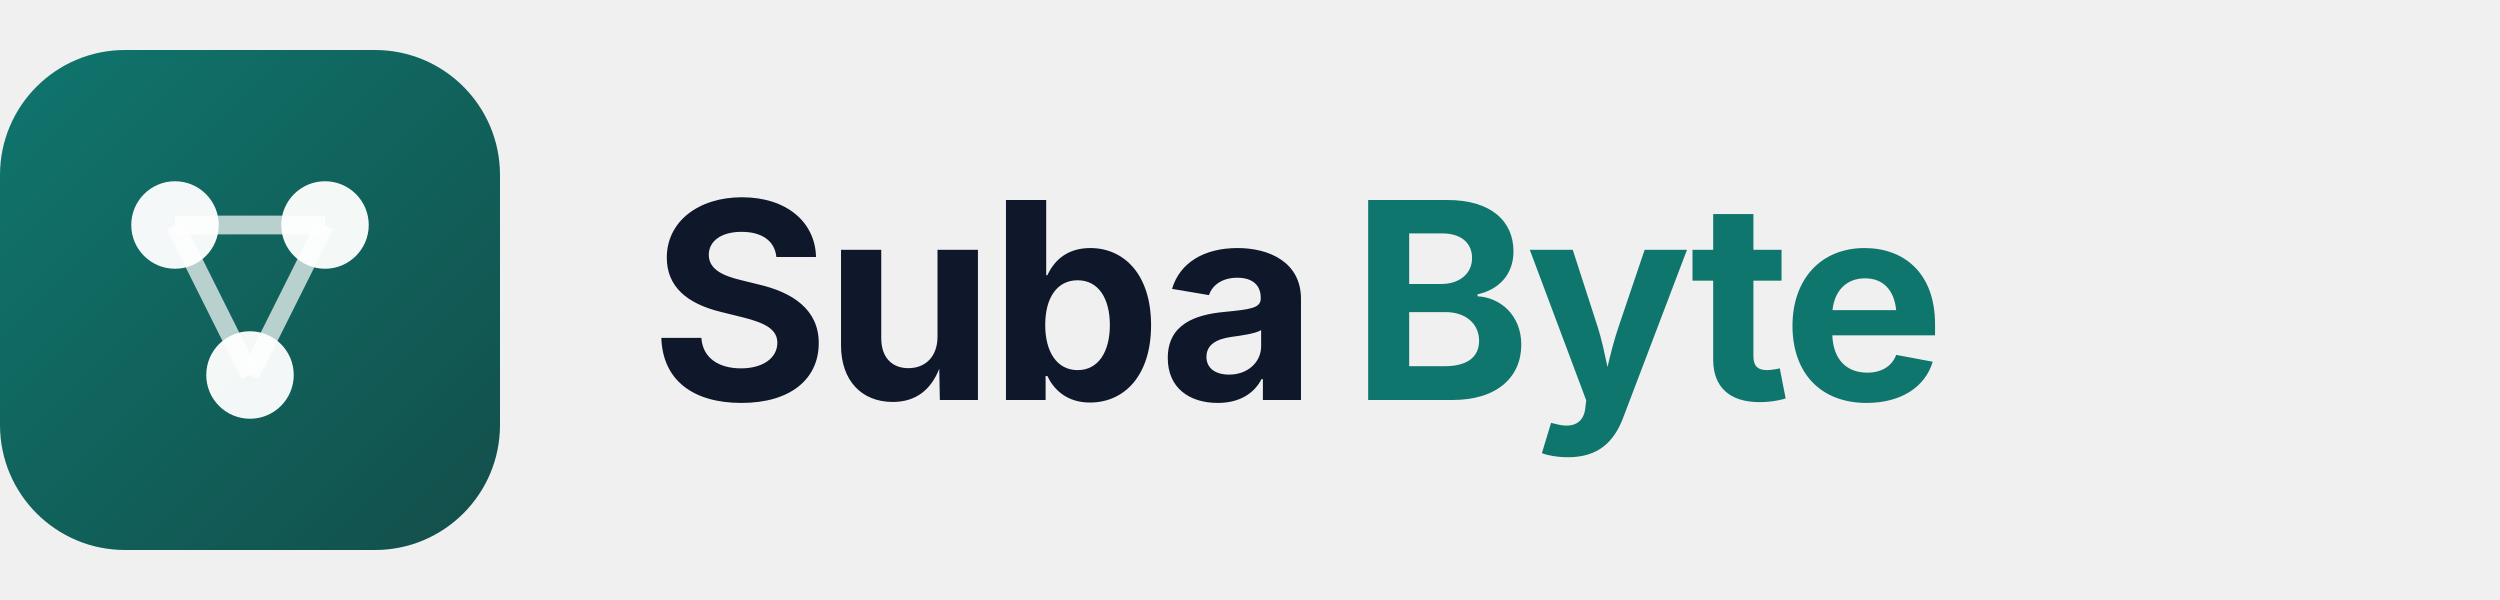
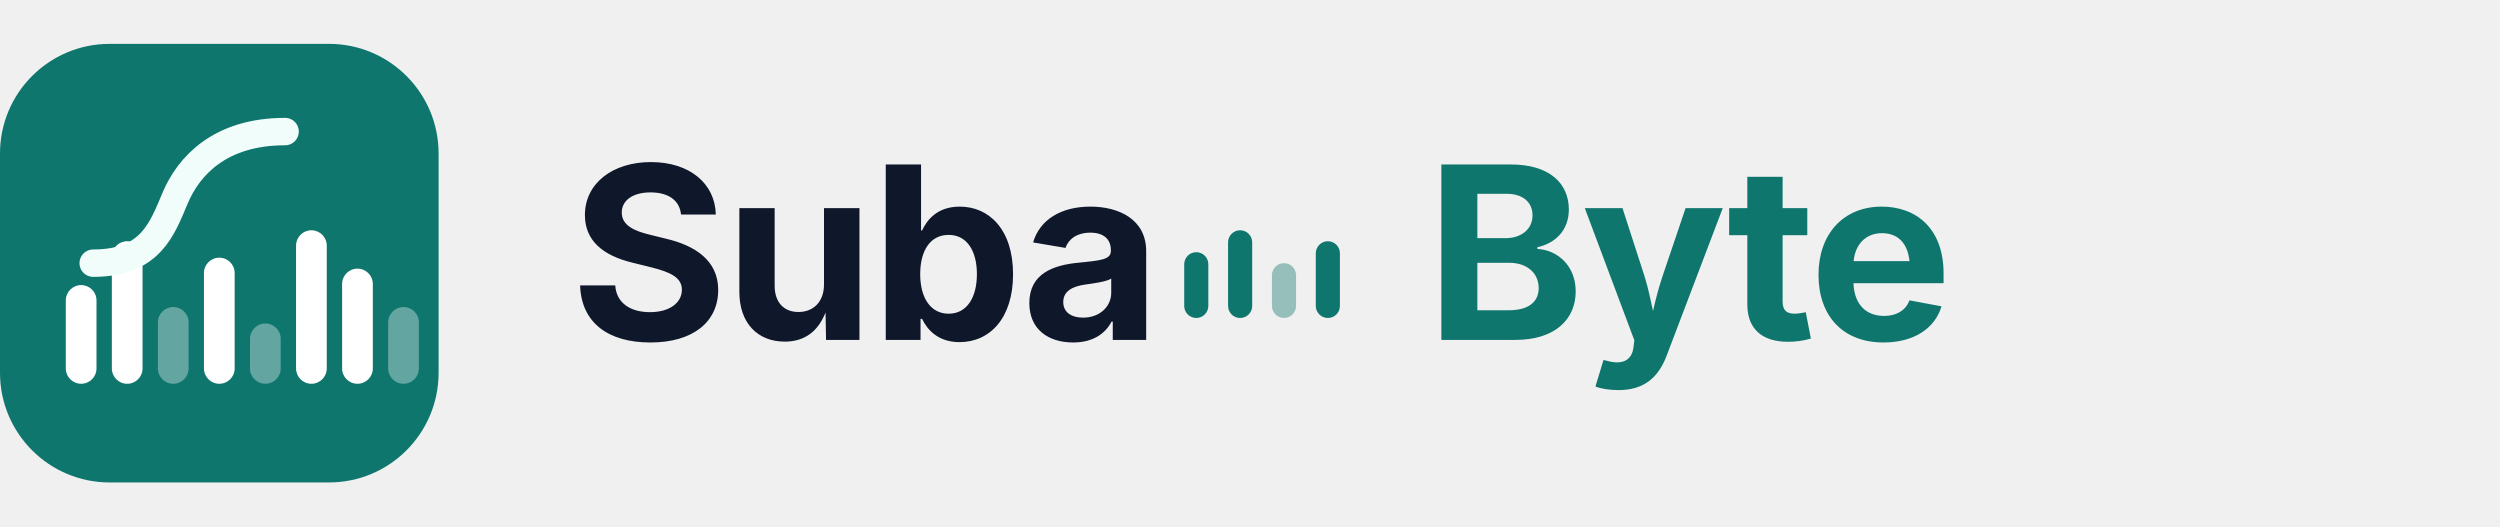
- <svg xmlns="http://www.w3.org/2000/svg" viewBox="0 0 200 48" role="img" aria-label="SubaByte">
-   <defs>
-     <linearGradient id="sb-grad" x1="0%" y1="0%" x2="100%" y2="100%">
-       <stop offset="0%" stop-color="#0f766e" />
-       <stop offset="100%" stop-color="#134e4a" />
-     </linearGradient>
-   </defs>
-   <rect x="0" y="4" width="40" height="40" rx="10" fill="url(#sb-grad)" />
-   <circle cx="14" cy="18" r="3.5" fill="#ffffff" opacity="0.95" />
-   <circle cx="26" cy="18" r="3.5" fill="#ffffff" opacity="0.95" />
-   <circle cx="20" cy="30" r="3.5" fill="#ffffff" opacity="0.95" />
-   <line x1="14" y1="18" x2="26" y2="18" stroke="#ffffff" stroke-width="1.5" opacity="0.7" />
-   <line x1="14" y1="18" x2="20" y2="30" stroke="#ffffff" stroke-width="1.5" opacity="0.7" />
-   <line x1="26" y1="18" x2="20" y2="30" stroke="#ffffff" stroke-width="1.5" opacity="0.7" />
-   <text x="52" y="32" font-family="system-ui, -apple-system, 'Segoe UI', sans-serif" font-size="22" font-weight="700" letter-spacing="-0.5" fill="#0f172a">Suba</text>
-   <text x="108" y="32" font-family="system-ui, -apple-system, 'Segoe UI', sans-serif" font-size="22" font-weight="700" letter-spacing="-0.5" fill="#0f766e">Byte</text>
+ <svg xmlns="http://www.w3.org/2000/svg" viewBox="0 0 228 48" role="img" aria-label="SubaByte">
+   <rect x="0" y="4" width="40" height="40" rx="10" fill="#0f766e" />
+   <g fill="#ffffff">
+     <rect x="6" y="26" width="2.8" height="9" rx="1.4" />
+     <rect x="10.2" y="22" width="2.8" height="13" rx="1.4" />
+     <rect x="14.4" y="28" width="2.8" height="7" rx="1.4" opacity="0.35" />
+     <rect x="18.6" y="23.5" width="2.8" height="11.5" rx="1.4" />
+     <rect x="22.8" y="29.5" width="2.8" height="5.5" rx="1.4" opacity="0.35" />
+     <rect x="27" y="21" width="2.8" height="14" rx="1.4" />
+     <rect x="31.2" y="24.5" width="2.8" height="10.5" rx="1.4" />
+     <rect x="35.4" y="28" width="2.8" height="7" rx="1.4" opacity="0.35" />
+   </g>
+   <path d="M26 12c-6 0-8.8 3.2-10 6S13.8 24 8.5 24" fill="none" stroke="#f0fdfa" stroke-width="2.5" stroke-linecap="round" />
+   <text x="52" y="31" font-family="system-ui, -apple-system, 'Segoe UI', sans-serif" font-size="22" font-weight="700" letter-spacing="-0.35" fill="#0f172a">Suba</text>
+   <g fill="#0f766e" transform="translate(108 26)">
+     <rect x="0" y="-3" width="2.2" height="6" rx="1.1" />
+     <rect x="4" y="-5" width="2.2" height="8" rx="1.1" />
+     <rect x="8" y="-2" width="2.2" height="5" rx="1.1" opacity="0.4" />
+     <rect x="12" y="-4" width="2.2" height="7" rx="1.1" />
+   </g>
+   <text x="130" y="31" font-family="system-ui, -apple-system, 'Segoe UI', sans-serif" font-size="22" font-weight="700" letter-spacing="-0.35" fill="#0f766e">Byte</text>
</svg>
